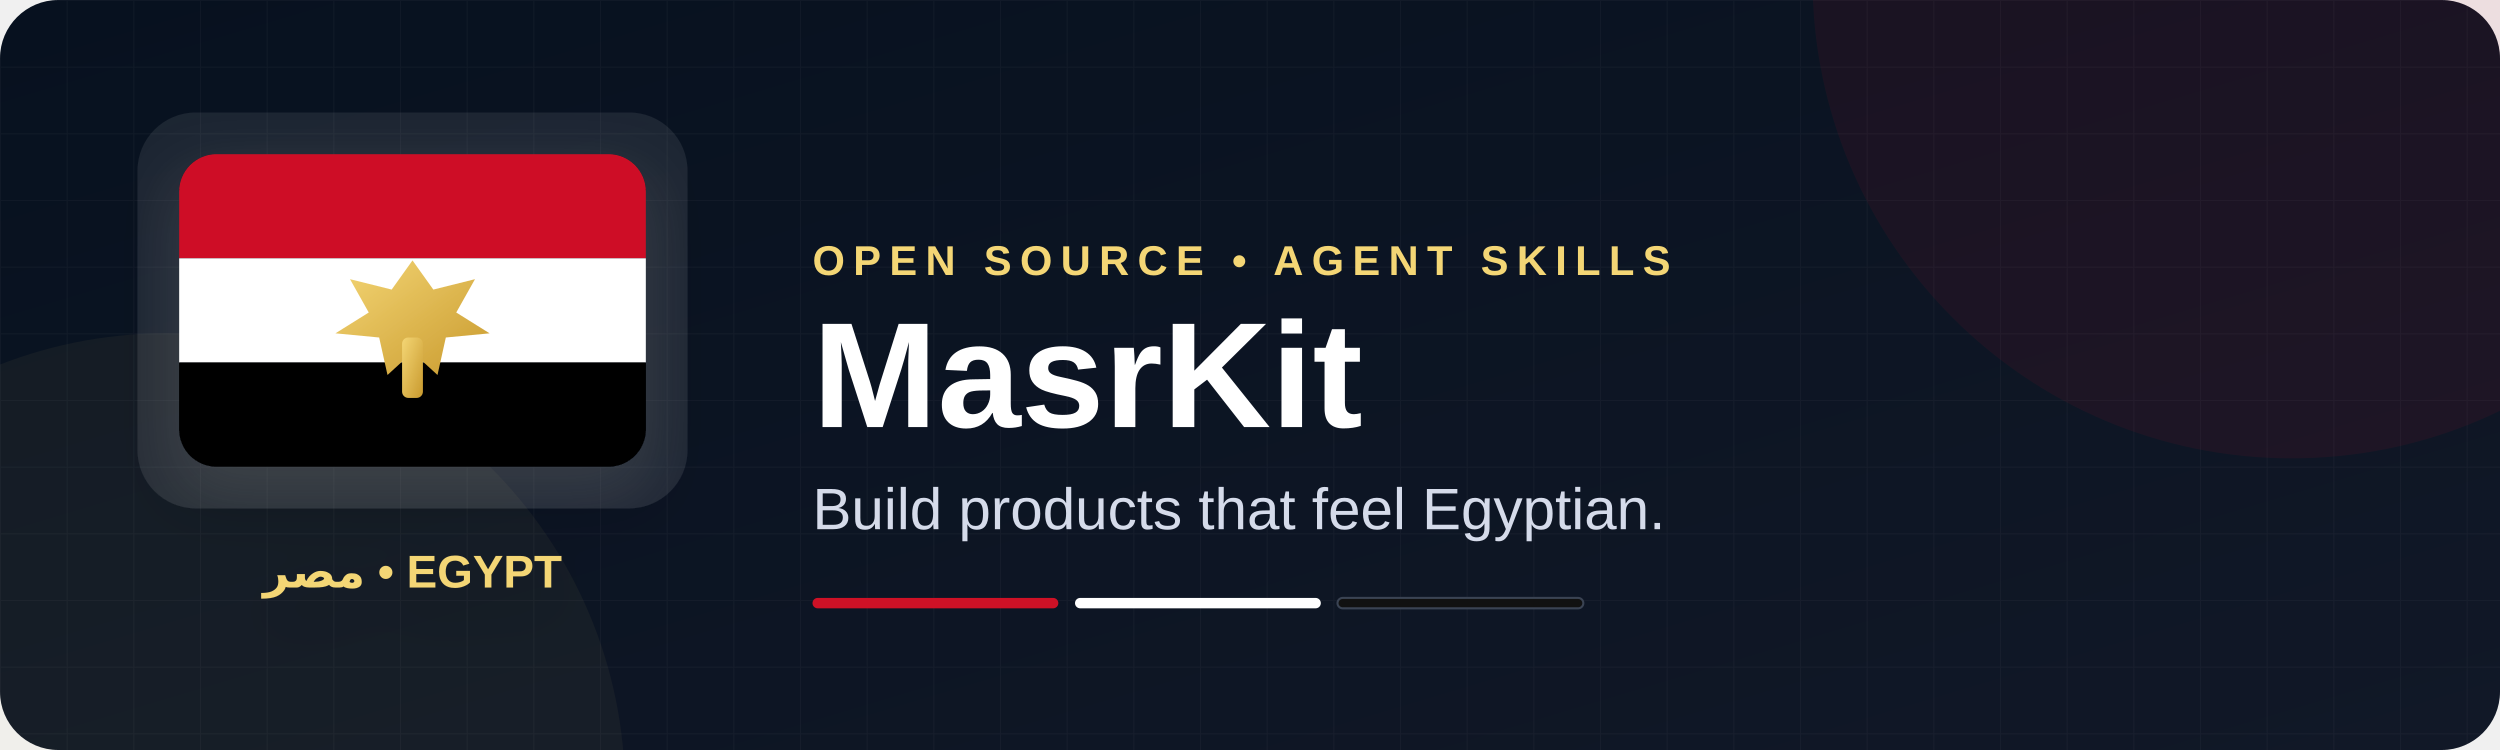
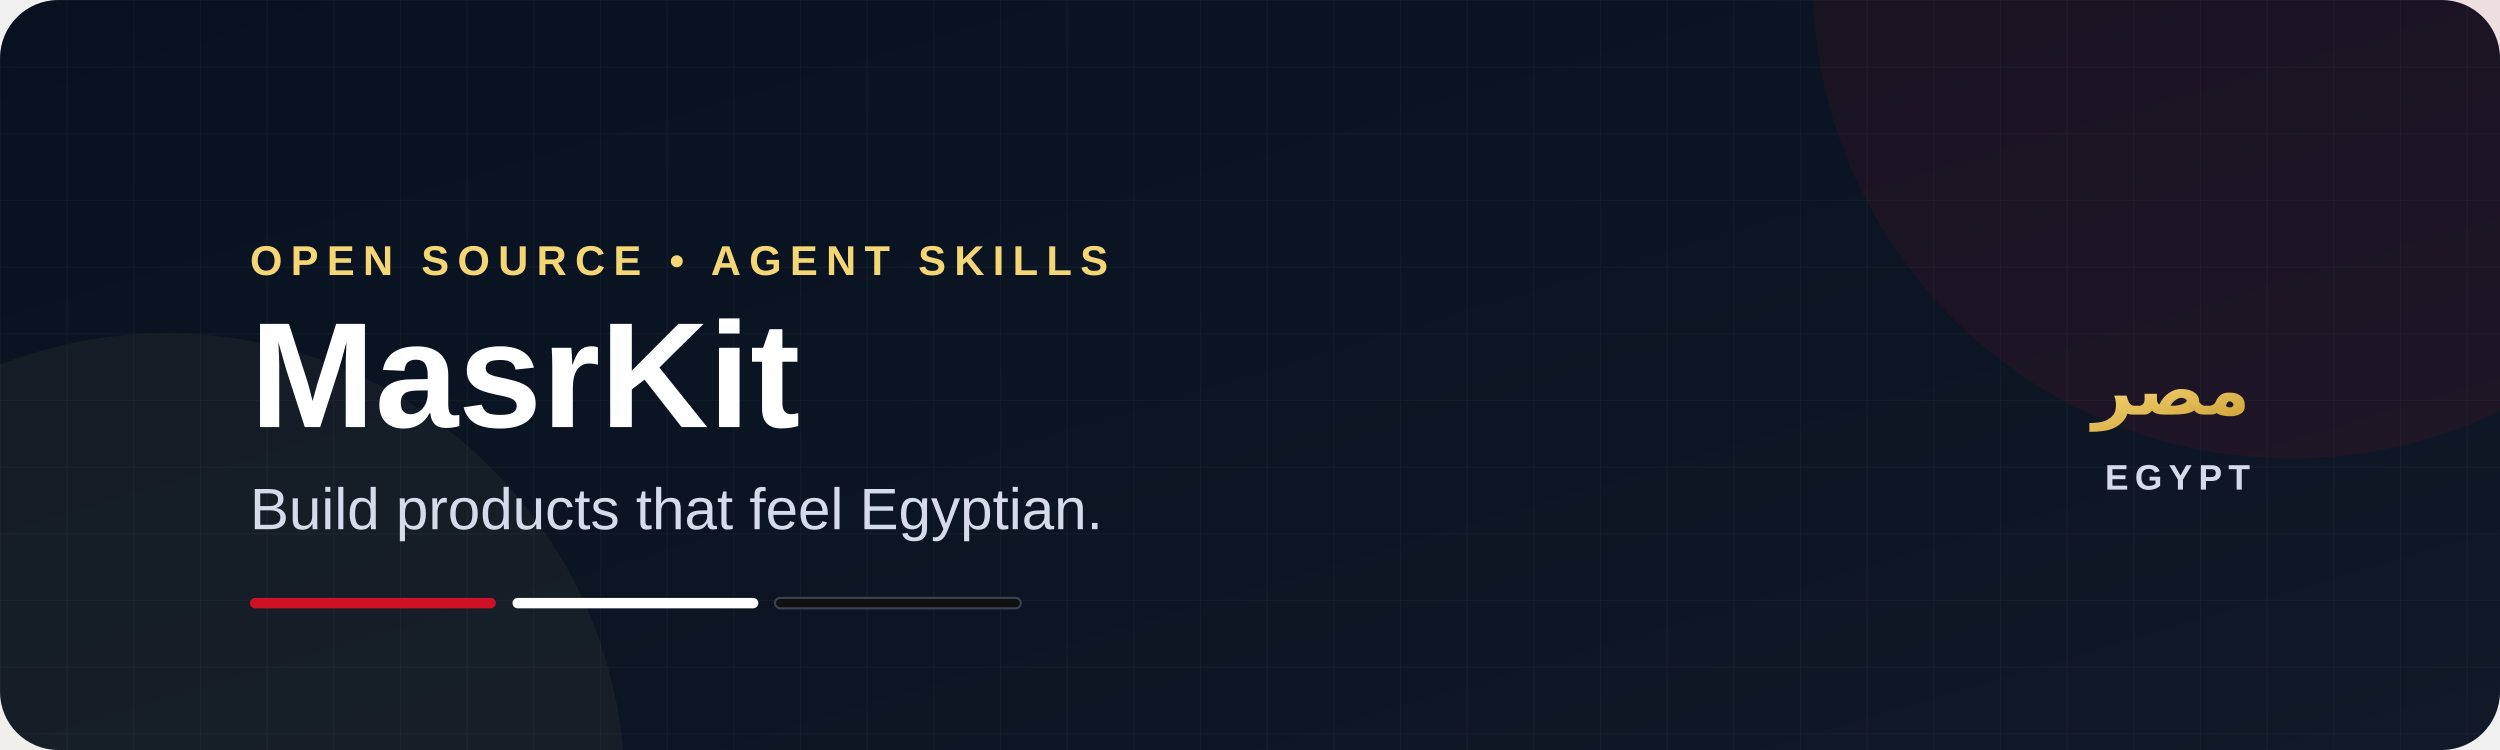
<svg xmlns="http://www.w3.org/2000/svg" width="1200" height="360" viewBox="0 0 1200 360" role="img" aria-labelledby="title desc">
  <defs>
    <linearGradient id="background" x1="0" y1="0" x2="1" y2="1">
      <stop offset="0" stop-color="#07111f" />
      <stop offset="1" stop-color="#111827" />
    </linearGradient>
    <linearGradient id="gold" x1="0" y1="0" x2="1" y2="1">
      <stop offset="0" stop-color="#f4d675" />
      <stop offset="1" stop-color="#c99a2e" />
    </linearGradient>
-     <filter id="shadow" x="-20%" y="-20%" width="140%" height="140%">
-       <feDropShadow dx="0" dy="12" stdDeviation="14" flood-color="#000" flood-opacity=".3" />
-     </filter>
    <pattern id="grid" width="32" height="32" patternUnits="userSpaceOnUse">
      <path d="M32 0H0V32" fill="none" stroke="#fff" stroke-opacity=".035" />
    </pattern>
-     <clipPath id="flagClip">
-       <rect x="86" y="74" width="224" height="150" rx="18" />
-     </clipPath>
  </defs>
  <rect width="1200" height="360" rx="28" fill="url(#background)" />
  <rect width="1200" height="360" rx="28" fill="url(#grid)" />
  <circle cx="1100" cy="-10" r="230" fill="#ce1126" opacity=".08" />
  <circle cx="80" cy="380" r="220" fill="#f4d675" opacity=".05" />
-   <g filter="url(#shadow)">
-     <rect x="66" y="54" width="264" height="190" rx="28" fill="#fff" opacity=".08" />
-     <g clip-path="url(#flagClip)">
-       <rect x="86" y="74" width="224" height="50" fill="#ce1126" />
-       <rect x="86" y="124" width="224" height="50" fill="#fff" />
-       <rect x="86" y="174" width="224" height="50" fill="#000" />
-     </g>
-     <g transform="translate(198 149)" fill="url(#gold)">
-       <path d="M0-24 10-10 30-15 21 1 37 11 16 13 12 31 0 20-12 31-16 13-37 11-21 1-30-15-10-10Z" />
-       <rect x="-5" y="13" width="10" height="29" rx="3" />
-     </g>
-     <text x="198" y="282" text-anchor="middle" fill="#f4d675" font-family="Arial, sans-serif" font-size="22" font-weight="700">مصر • EGYPT</text>
-   </g>
-   <g transform="translate(390 0)">
+   <g transform="translate(120 0)">
    <text x="0" y="132" fill="#f4d675" font-family="Arial, sans-serif" font-size="20" font-weight="700" letter-spacing="4">OPEN SOURCE • AGENT SKILLS</text>
    <text x="0" y="205" fill="#fff" font-family="Arial, sans-serif" font-size="72" font-weight="800">MasrKit</text>
    <text x="0" y="254" fill="#d5dbea" font-family="Arial, sans-serif" font-size="28">Build products that feel Egyptian.</text>
    <rect x="0" y="287" width="118" height="5" rx="2.5" fill="#ce1126" />
    <rect x="126" y="287" width="118" height="5" rx="2.5" fill="#fff" />
    <rect x="252" y="287" width="118" height="5" rx="2.5" fill="#111" stroke="#3a4353" />
  </g>
+   <text x="1080" y="199" text-anchor="end" fill="url(#gold)" font-family="Arial, sans-serif" font-size="34" font-weight="700">مصر</text>
+   <text x="1080" y="235" text-anchor="end" fill="#d5dbea" font-family="Arial, sans-serif" font-size="17" font-weight="700" letter-spacing="3">EGYPT</text>
</svg>
